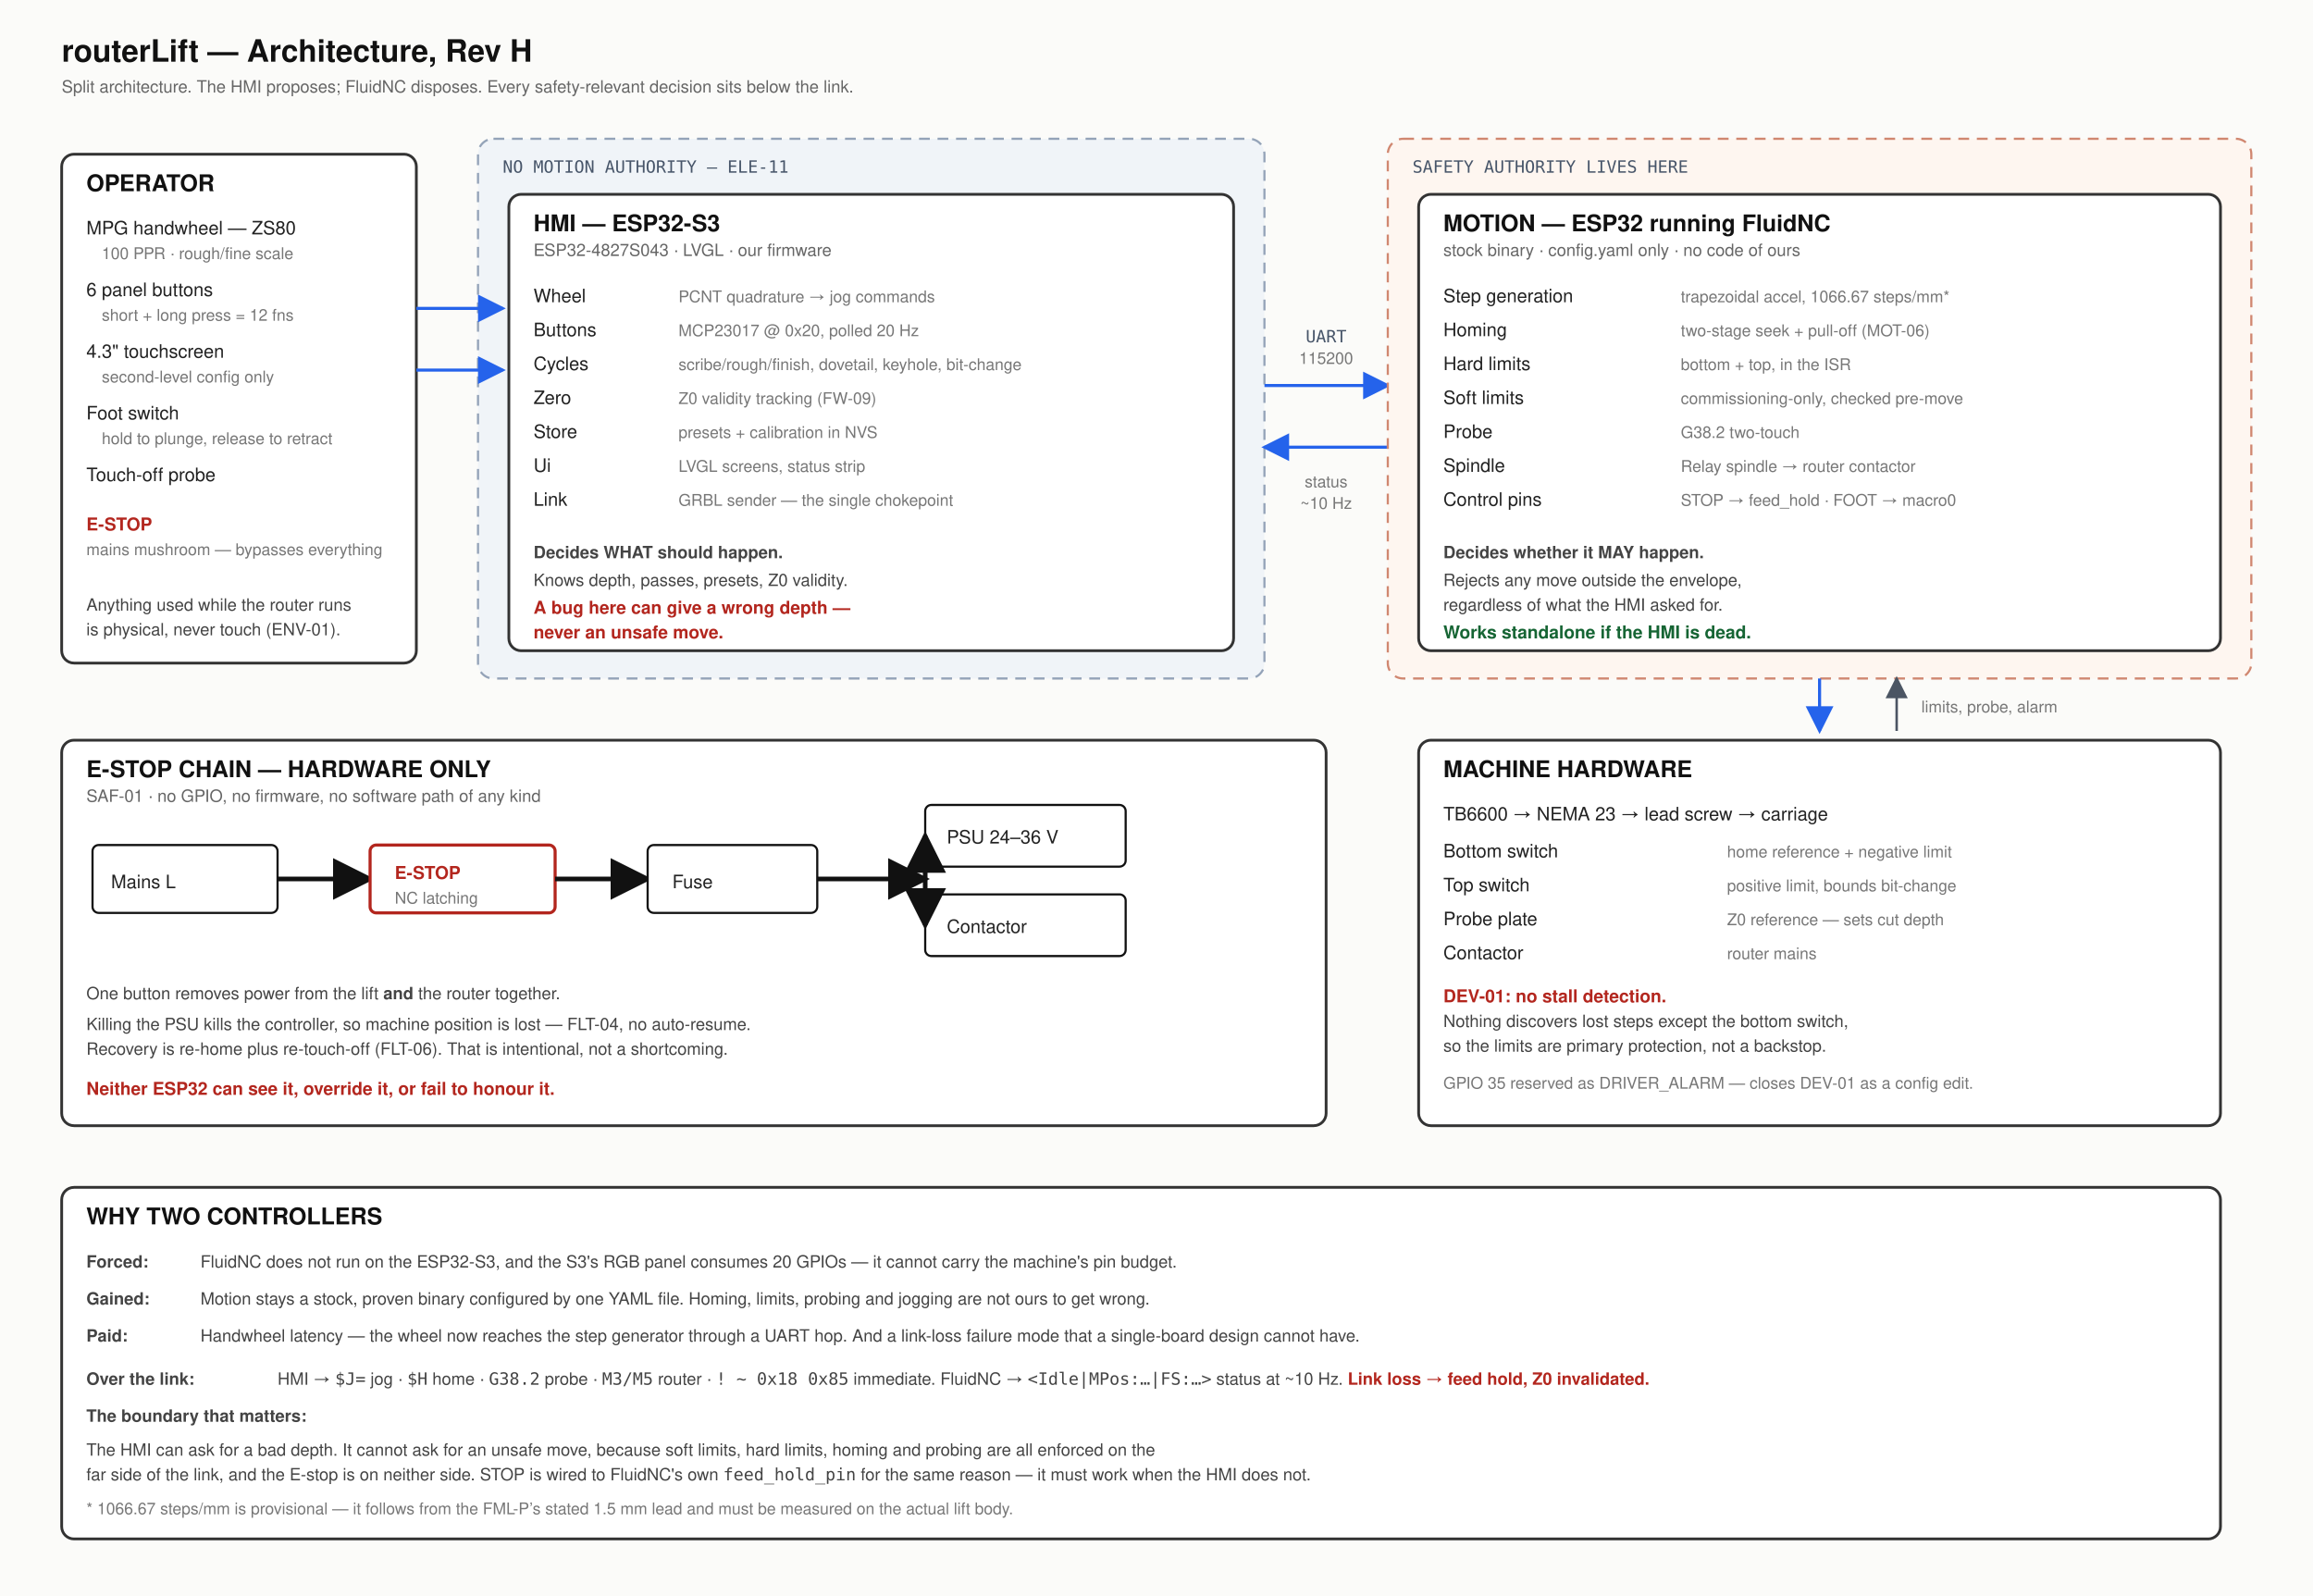
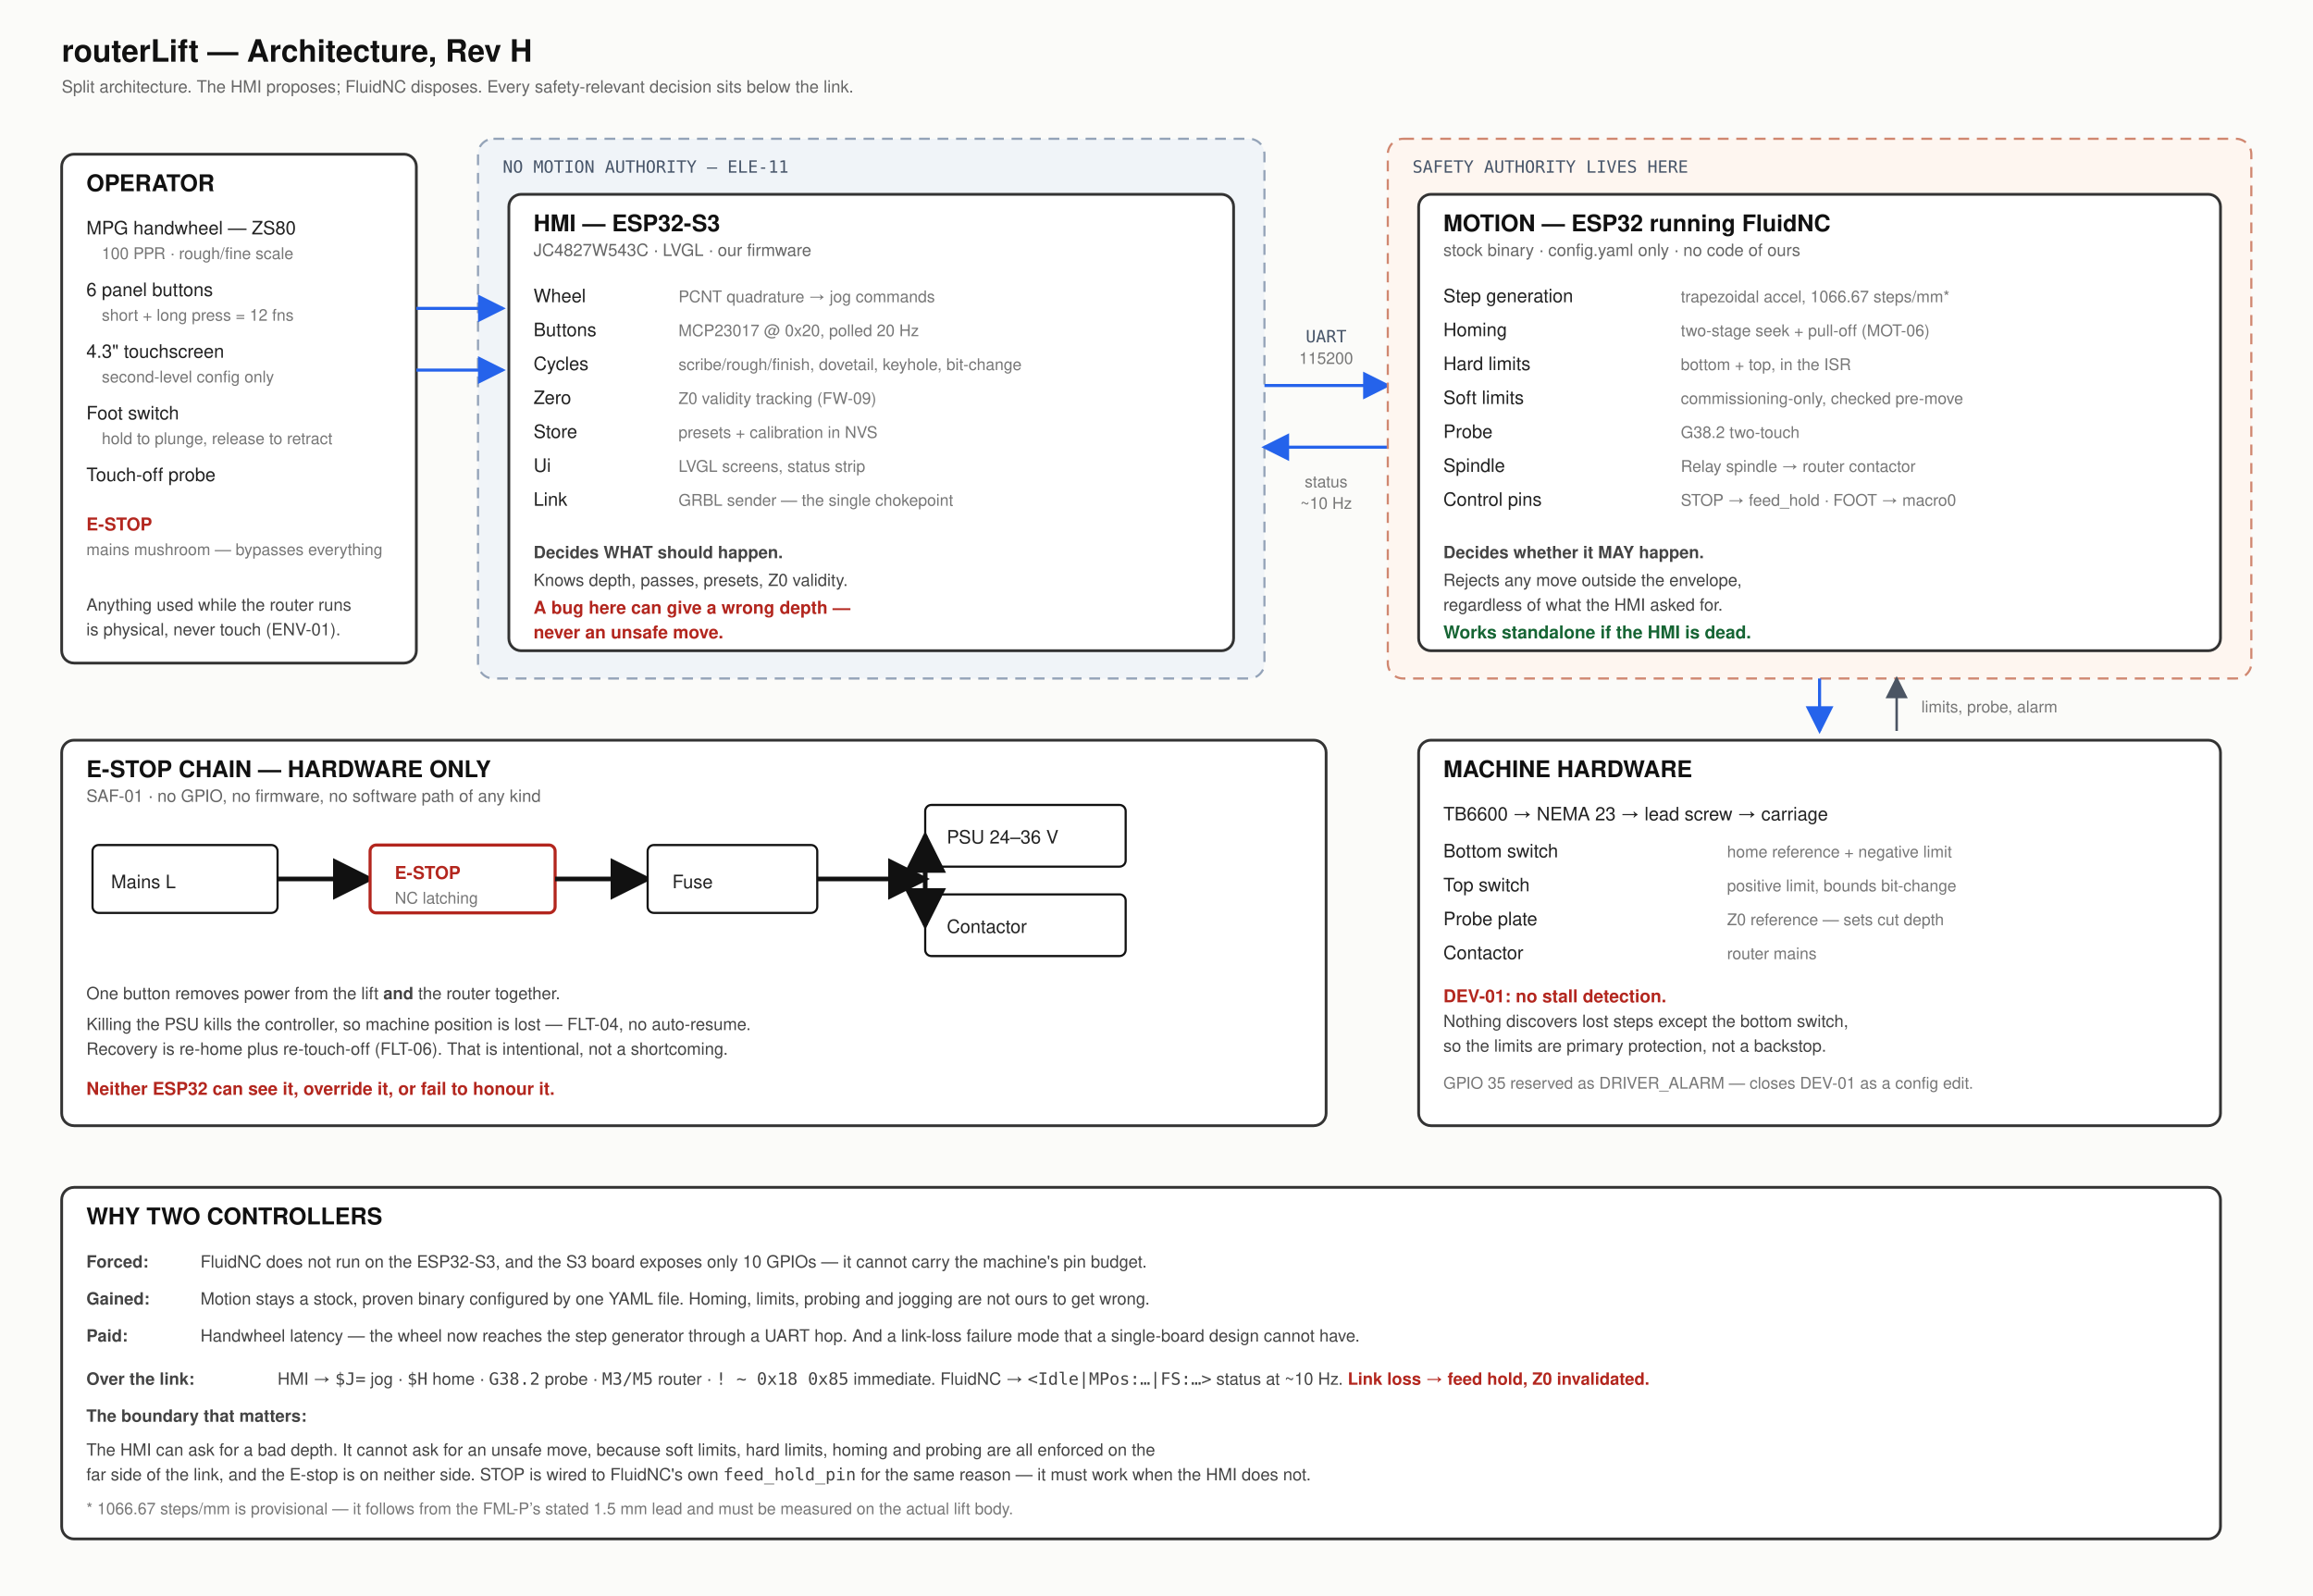
<svg xmlns="http://www.w3.org/2000/svg" viewBox="0 0 1500 1035" width="1500" height="1035" font-family="Helvetica, Arial, sans-serif">
  <style>
  .bg{fill:#fbfbf9}
  .box{fill:#fff;stroke:#333;stroke-width:1.8;rx:8}
  .hdr{font-size:15px;font-weight:700;fill:#111}
  .ttl{font-size:20px;font-weight:700;fill:#111}
  .sub{font-size:11px;fill:#666}
  .it{font-size:12px;fill:#222}
  .tiny{font-size:10.5px;fill:#777}
  .note{font-size:11px;fill:#444}
  .warn{font-size:11.5px;fill:#b3261e;font-weight:700}
  .ok{font-size:11.5px;fill:#166534;font-weight:700}
  .arr{stroke:#2563eb;stroke-width:2;fill:none;marker-end:url(#a)}
  .arr2{stroke:#4b5563;stroke-width:1.6;fill:none;marker-end:url(#g)}
  .mains{stroke:#111;stroke-width:3;fill:none;marker-end:url(#k)}
  .zone{fill:#f0f4f8;stroke:#94a3b8;stroke-width:1.4;stroke-dasharray:7 5;rx:10}
  .zone2{fill:#fef6f0;stroke:#d08770;stroke-width:1.4;stroke-dasharray:7 5;rx:10}
  .lbl{font-size:11px;fill:#475569;font-family:ui-monospace,Menlo,monospace}
</style>
  <defs>
    <marker id="a" markerWidth="9" markerHeight="9" refX="8" refY="4.5" orient="auto">
      <path d="M0,0 L9,4.5 L0,9 z" fill="#2563eb" />
    </marker>
    <marker id="g" markerWidth="9" markerHeight="9" refX="8" refY="4.5" orient="auto">
      <path d="M0,0 L9,4.5 L0,9 z" fill="#4b5563" />
    </marker>
    <marker id="k" markerWidth="9" markerHeight="9" refX="8" refY="4.5" orient="auto">
      <path d="M0,0 L9,4.5 L0,9 z" fill="#111" />
    </marker>
  </defs>
  <rect class="bg" x="0" y="0" width="1500" height="1035" />
  <text x="40" y="40" class="ttl">routerLift — Architecture, Rev H</text>
  <text x="40" y="60" class="sub">Split architecture. The HMI proposes; FluidNC disposes. Every safety-relevant decision sits below the link.</text>
  <rect class="box" x="40" y="100" width="230" height="330" />
  <text x="56" y="124" class="hdr">OPERATOR</text>
  <text x="56" y="152" class="it">MPG handwheel — ZS80</text>
  <text x="66" y="168" class="tiny">100 PPR · rough/fine scale</text>
  <text x="56" y="192" class="it">6 panel buttons</text>
  <text x="66" y="208" class="tiny">short + long press = 12 fns</text>
  <text x="56" y="232" class="it">4.3" touchscreen</text>
  <text x="66" y="248" class="tiny">second-level config only</text>
  <text x="56" y="272" class="it">Foot switch</text>
  <text x="66" y="288" class="tiny">hold to plunge, release to retract</text>
  <text x="56" y="312" class="it">Touch-off probe</text>
  <text x="56" y="344" class="warn">E-STOP</text>
  <text x="56" y="360" class="tiny">mains mushroom — bypasses everything</text>
  <text x="56" y="396" class="note">Anything used while the router runs</text>
  <text x="56" y="412" class="note">is physical, never touch (ENV-01).</text>
  <rect class="zone" x="310" y="90" width="510" height="350" />
  <text x="326" y="112" class="lbl">NO MOTION AUTHORITY — ELE-11</text>
  <rect class="box" x="330" y="126" width="470" height="296" />
  <text x="346" y="150" class="hdr">HMI — ESP32-S3</text>
-   <text x="346" y="166" class="sub">ESP32-4827S043 · LVGL · our firmware</text>
+   <text x="346" y="166" class="sub">JC4827W543C · LVGL · our firmware</text>
  <text x="346" y="196" class="it">Wheel</text>
  <text x="440" y="196" class="tiny">PCNT quadrature → jog commands</text>
  <text x="346" y="218" class="it">Buttons</text>
  <text x="440" y="218" class="tiny">MCP23017 @ 0x20, polled 20 Hz</text>
  <text x="346" y="240" class="it">Cycles</text>
  <text x="440" y="240" class="tiny">scribe/rough/finish, dovetail, keyhole, bit-change</text>
  <text x="346" y="262" class="it">Zero</text>
  <text x="440" y="262" class="tiny">Z0 validity tracking (FW-09)</text>
  <text x="346" y="284" class="it">Store</text>
  <text x="440" y="284" class="tiny">presets + calibration in NVS</text>
  <text x="346" y="306" class="it">Ui</text>
  <text x="440" y="306" class="tiny">LVGL screens, status strip</text>
  <text x="346" y="328" class="it">Link</text>
  <text x="440" y="328" class="tiny">GRBL sender — the single chokepoint</text>
  <text x="346" y="362" class="note" font-weight="700">Decides WHAT should happen.</text>
  <text x="346" y="380" class="note">Knows depth, passes, presets, Z0 validity.</text>
  <text x="346" y="398" class="warn">A bug here can give a wrong depth —</text>
  <text x="346" y="414" class="warn">never an unsafe move.</text>
  <line class="arr" x1="270" y1="200" x2="326" y2="200" />
  <line class="arr" x1="270" y1="240" x2="326" y2="240" />
  <line class="arr" x1="820" y1="250" x2="900" y2="250" />
  <line class="arr" x1="900" y1="290" x2="820" y2="290" />
  <text x="860" y="222" class="lbl" text-anchor="middle">UART</text>
  <text x="860" y="236" class="tiny" text-anchor="middle">115200</text>
  <text x="860" y="316" class="tiny" text-anchor="middle">status</text>
  <text x="860" y="330" class="tiny" text-anchor="middle">~10 Hz</text>
  <rect class="zone2" x="900" y="90" width="560" height="350" />
  <text x="916" y="112" class="lbl">SAFETY AUTHORITY LIVES HERE</text>
  <rect class="box" x="920" y="126" width="520" height="296" />
  <text x="936" y="150" class="hdr">MOTION — ESP32 running FluidNC</text>
  <text x="936" y="166" class="sub">stock binary · config.yaml only · no code of ours</text>
  <text x="936" y="196" class="it">Step generation</text>
  <text x="1090" y="196" class="tiny">trapezoidal accel, 1066.67 steps/mm*</text>
  <text x="936" y="218" class="it">Homing</text>
  <text x="1090" y="218" class="tiny">two-stage seek + pull-off (MOT-06)</text>
  <text x="936" y="240" class="it">Hard limits</text>
  <text x="1090" y="240" class="tiny">bottom + top, in the ISR</text>
  <text x="936" y="262" class="it">Soft limits</text>
  <text x="1090" y="262" class="tiny">commissioning-only, checked pre-move</text>
  <text x="936" y="284" class="it">Probe</text>
  <text x="1090" y="284" class="tiny">G38.2 two-touch</text>
  <text x="936" y="306" class="it">Spindle</text>
  <text x="1090" y="306" class="tiny">Relay spindle → router contactor</text>
  <text x="936" y="328" class="it">Control pins</text>
  <text x="1090" y="328" class="tiny">STOP → feed_hold · FOOT → macro0</text>
  <text x="936" y="362" class="note" font-weight="700">Decides whether it MAY happen.</text>
  <text x="936" y="380" class="note">Rejects any move outside the envelope,</text>
  <text x="936" y="396" class="note">regardless of what the HMI asked for.</text>
  <text x="936" y="414" class="ok">Works standalone if the HMI is dead.</text>
  <rect class="box" x="920" y="480" width="520" height="250" />
  <text x="936" y="504" class="hdr">MACHINE HARDWARE</text>
  <text x="936" y="532" class="it">TB6600 → NEMA 23 → lead screw → carriage</text>
  <text x="936" y="556" class="it">Bottom switch</text>
  <text x="1120" y="556" class="tiny">home reference + negative limit</text>
  <text x="936" y="578" class="it">Top switch</text>
  <text x="1120" y="578" class="tiny">positive limit, bounds bit-change</text>
  <text x="936" y="600" class="it">Probe plate</text>
  <text x="1120" y="600" class="tiny">Z0 reference — sets cut depth</text>
  <text x="936" y="622" class="it">Contactor</text>
  <text x="1120" y="622" class="tiny">router mains</text>
  <text x="936" y="650" class="warn">DEV-01: no stall detection.</text>
  <text x="936" y="666" class="note">Nothing discovers lost steps except the bottom switch,</text>
  <text x="936" y="682" class="note">so the limits are primary protection, not a backstop.</text>
  <text x="936" y="706" class="tiny">GPIO 35 reserved as DRIVER_ALARM — closes DEV-01 as a config edit.</text>
  <line class="arr" x1="1180" y1="440" x2="1180" y2="474" />
  <line class="arr2" x1="1230" y1="474" x2="1230" y2="440" />
  <text x="1246" y="462" class="tiny">limits, probe, alarm</text>
  <rect class="box" x="40" y="480" width="820" height="250" />
  <text x="56" y="504" class="hdr">E-STOP CHAIN — HARDWARE ONLY</text>
  <text x="56" y="520" class="sub">SAF-01 · no GPIO, no firmware, no software path of any kind</text>
  <rect x="60" y="548" width="120" height="44" fill="#fff" stroke="#111" stroke-width="1.4" rx="4" />
  <text x="72" y="576" class="it">Mains L</text>
  <line class="mains" x1="180" y1="570" x2="240" y2="570" />
  <rect x="240" y="548" width="120" height="44" fill="#fff" stroke="#b3261e" stroke-width="2" rx="4" />
  <text x="256" y="570" class="warn">E-STOP</text>
  <text x="256" y="586" class="tiny">NC latching</text>
  <line class="mains" x1="360" y1="570" x2="420" y2="570" />
  <rect x="420" y="548" width="110" height="44" fill="#fff" stroke="#111" stroke-width="1.4" rx="4" />
  <text x="436" y="576" class="it">Fuse</text>
  <line class="mains" x1="530" y1="570" x2="600" y2="570" />
  <rect x="600" y="522" width="130" height="40" fill="#fff" stroke="#111" stroke-width="1.4" rx="4" />
  <text x="614" y="547" class="it">PSU 24–36 V</text>
  <rect x="600" y="580" width="130" height="40" fill="#fff" stroke="#111" stroke-width="1.4" rx="4" />
  <text x="614" y="605" class="it">Contactor</text>
  <line class="mains" x1="600" y1="570" x2="600" y2="542" />
  <line class="mains" x1="600" y1="570" x2="600" y2="600" />
  <text x="56" y="648" class="note">One button removes power from the lift <tspan font-weight="700">and</tspan> the router together.</text>
  <text x="56" y="668" class="note">Killing the PSU kills the controller, so machine position is lost — FLT-04, no auto-resume.</text>
  <text x="56" y="684" class="note">Recovery is re-home plus re-touch-off (FLT-06). That is intentional, not a shortcoming.</text>
  <text x="56" y="710" class="warn">Neither ESP32 can see it, override it, or fail to honour it.</text>
  <rect class="box" x="40" y="770" width="1400" height="228" />
  <text x="56" y="794" class="hdr">WHY TWO CONTROLLERS</text>
  <text x="56" y="822" class="note" font-weight="700">Forced:</text>
-   <text x="130" y="822" class="note">FluidNC does not run on the ESP32-S3, and the S3's RGB panel consumes 20 GPIOs — it cannot carry the machine's pin budget.</text>
+   <text x="130" y="822" class="note">FluidNC does not run on the ESP32-S3, and the S3 board exposes only 10 GPIOs — it cannot carry the machine's pin budget.</text>
  <text x="56" y="846" class="note" font-weight="700">Gained:</text>
  <text x="130" y="846" class="note">Motion stays a stock, proven binary configured by one YAML file. Homing, limits, probing and jogging are not ours to get wrong.</text>
  <text x="56" y="870" class="note" font-weight="700">Paid:</text>
  <text x="130" y="870" class="note">Handwheel latency — the wheel now reaches the step generator through a UART hop. And a link-loss failure mode that a single-board design cannot have.</text>
  <text x="56" y="898" class="note" font-weight="700">Over the link:</text>
  <text x="180" y="898" class="note">HMI → <tspan font-family="ui-monospace,Menlo,monospace">$J=</tspan> jog · <tspan font-family="ui-monospace,Menlo,monospace">$H</tspan> home · <tspan font-family="ui-monospace,Menlo,monospace">G38.2</tspan> probe · <tspan font-family="ui-monospace,Menlo,monospace">M3/M5</tspan> router · <tspan font-family="ui-monospace,Menlo,monospace">! ~ 0x18 0x85</tspan> immediate.  FluidNC → <tspan font-family="ui-monospace,Menlo,monospace">&lt;Idle|MPos:…|FS:…&gt;</tspan> status at ~10 Hz.  <tspan fill="#b3261e" font-weight="700">Link loss → feed hold, Z0 invalidated.</tspan>
  </text>
  <text x="56" y="922" class="note" font-weight="700">The boundary that matters:</text>
  <text x="56" y="944" class="note">The HMI can ask for a bad depth. It cannot ask for an unsafe move, because soft limits, hard limits, homing and probing are all enforced on the</text>
  <text x="56" y="960" class="note">far side of the link, and the E-stop is on neither side. STOP is wired to FluidNC's own <tspan font-family="ui-monospace,Menlo,monospace">feed_hold_pin</tspan> for the same reason — it must work when the HMI does not.</text>
  <text x="56" y="982" class="tiny">* 1066.67 steps/mm is provisional — it follows from the FML-P’s stated 1.5 mm lead and must be measured on the actual lift body.</text>
</svg>
